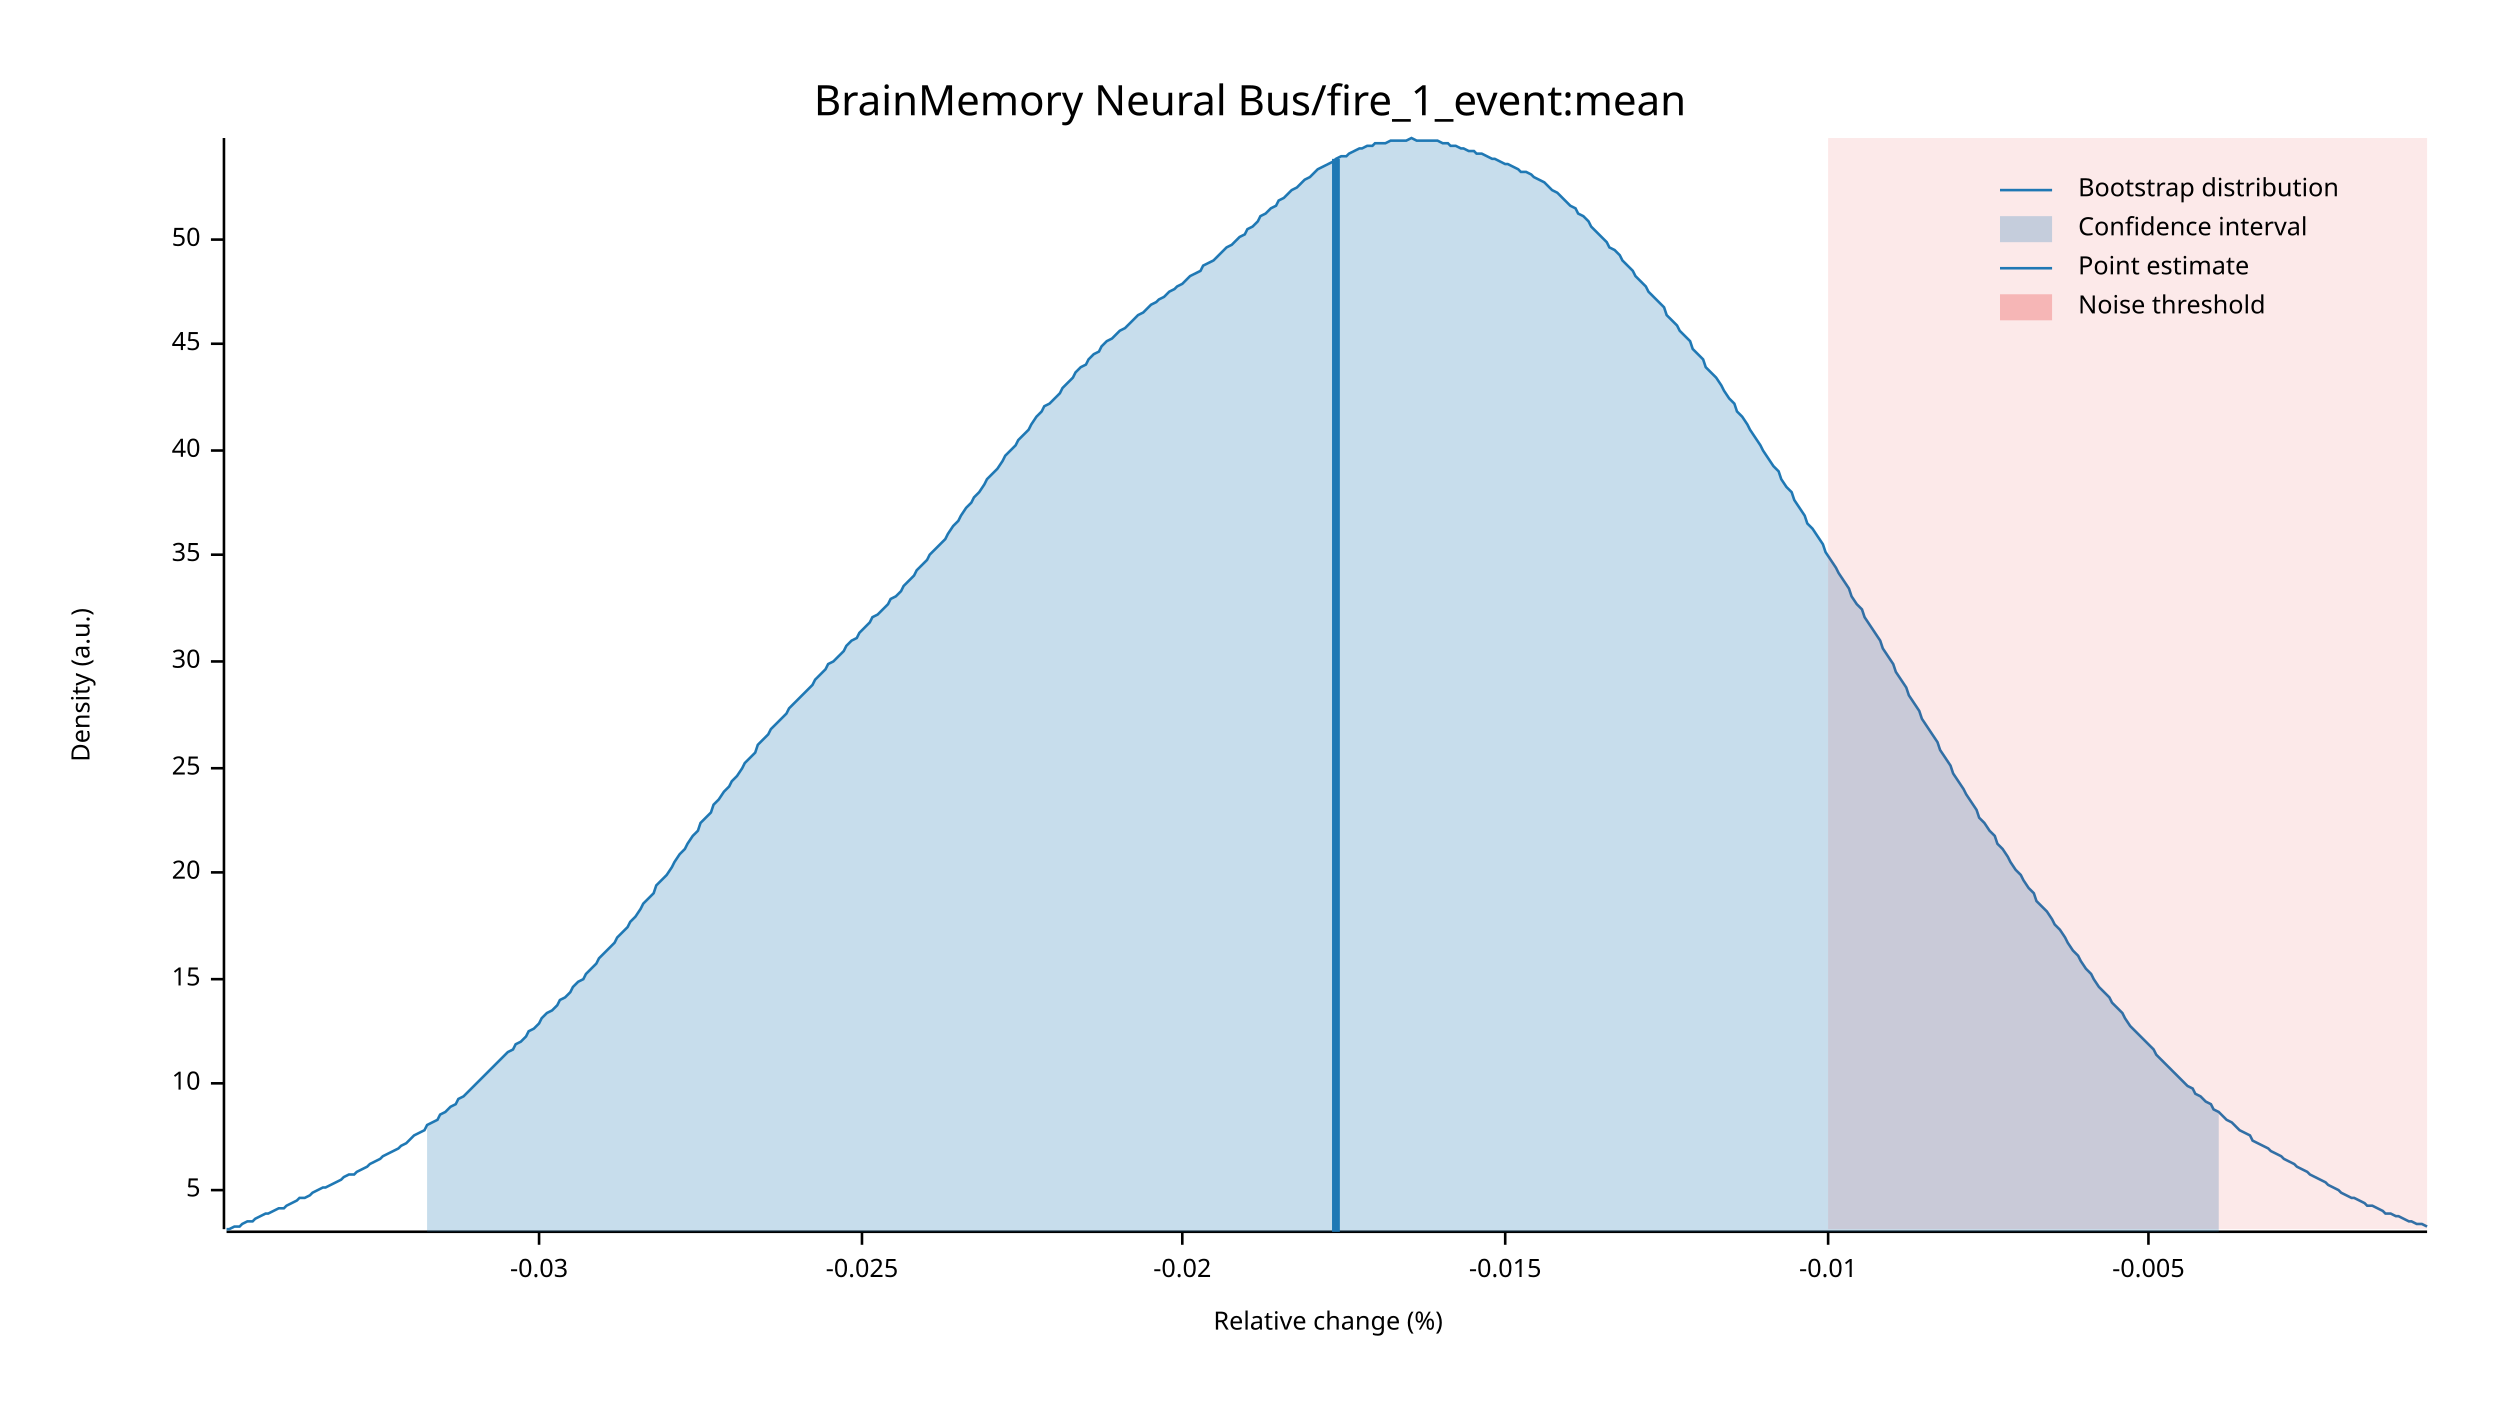
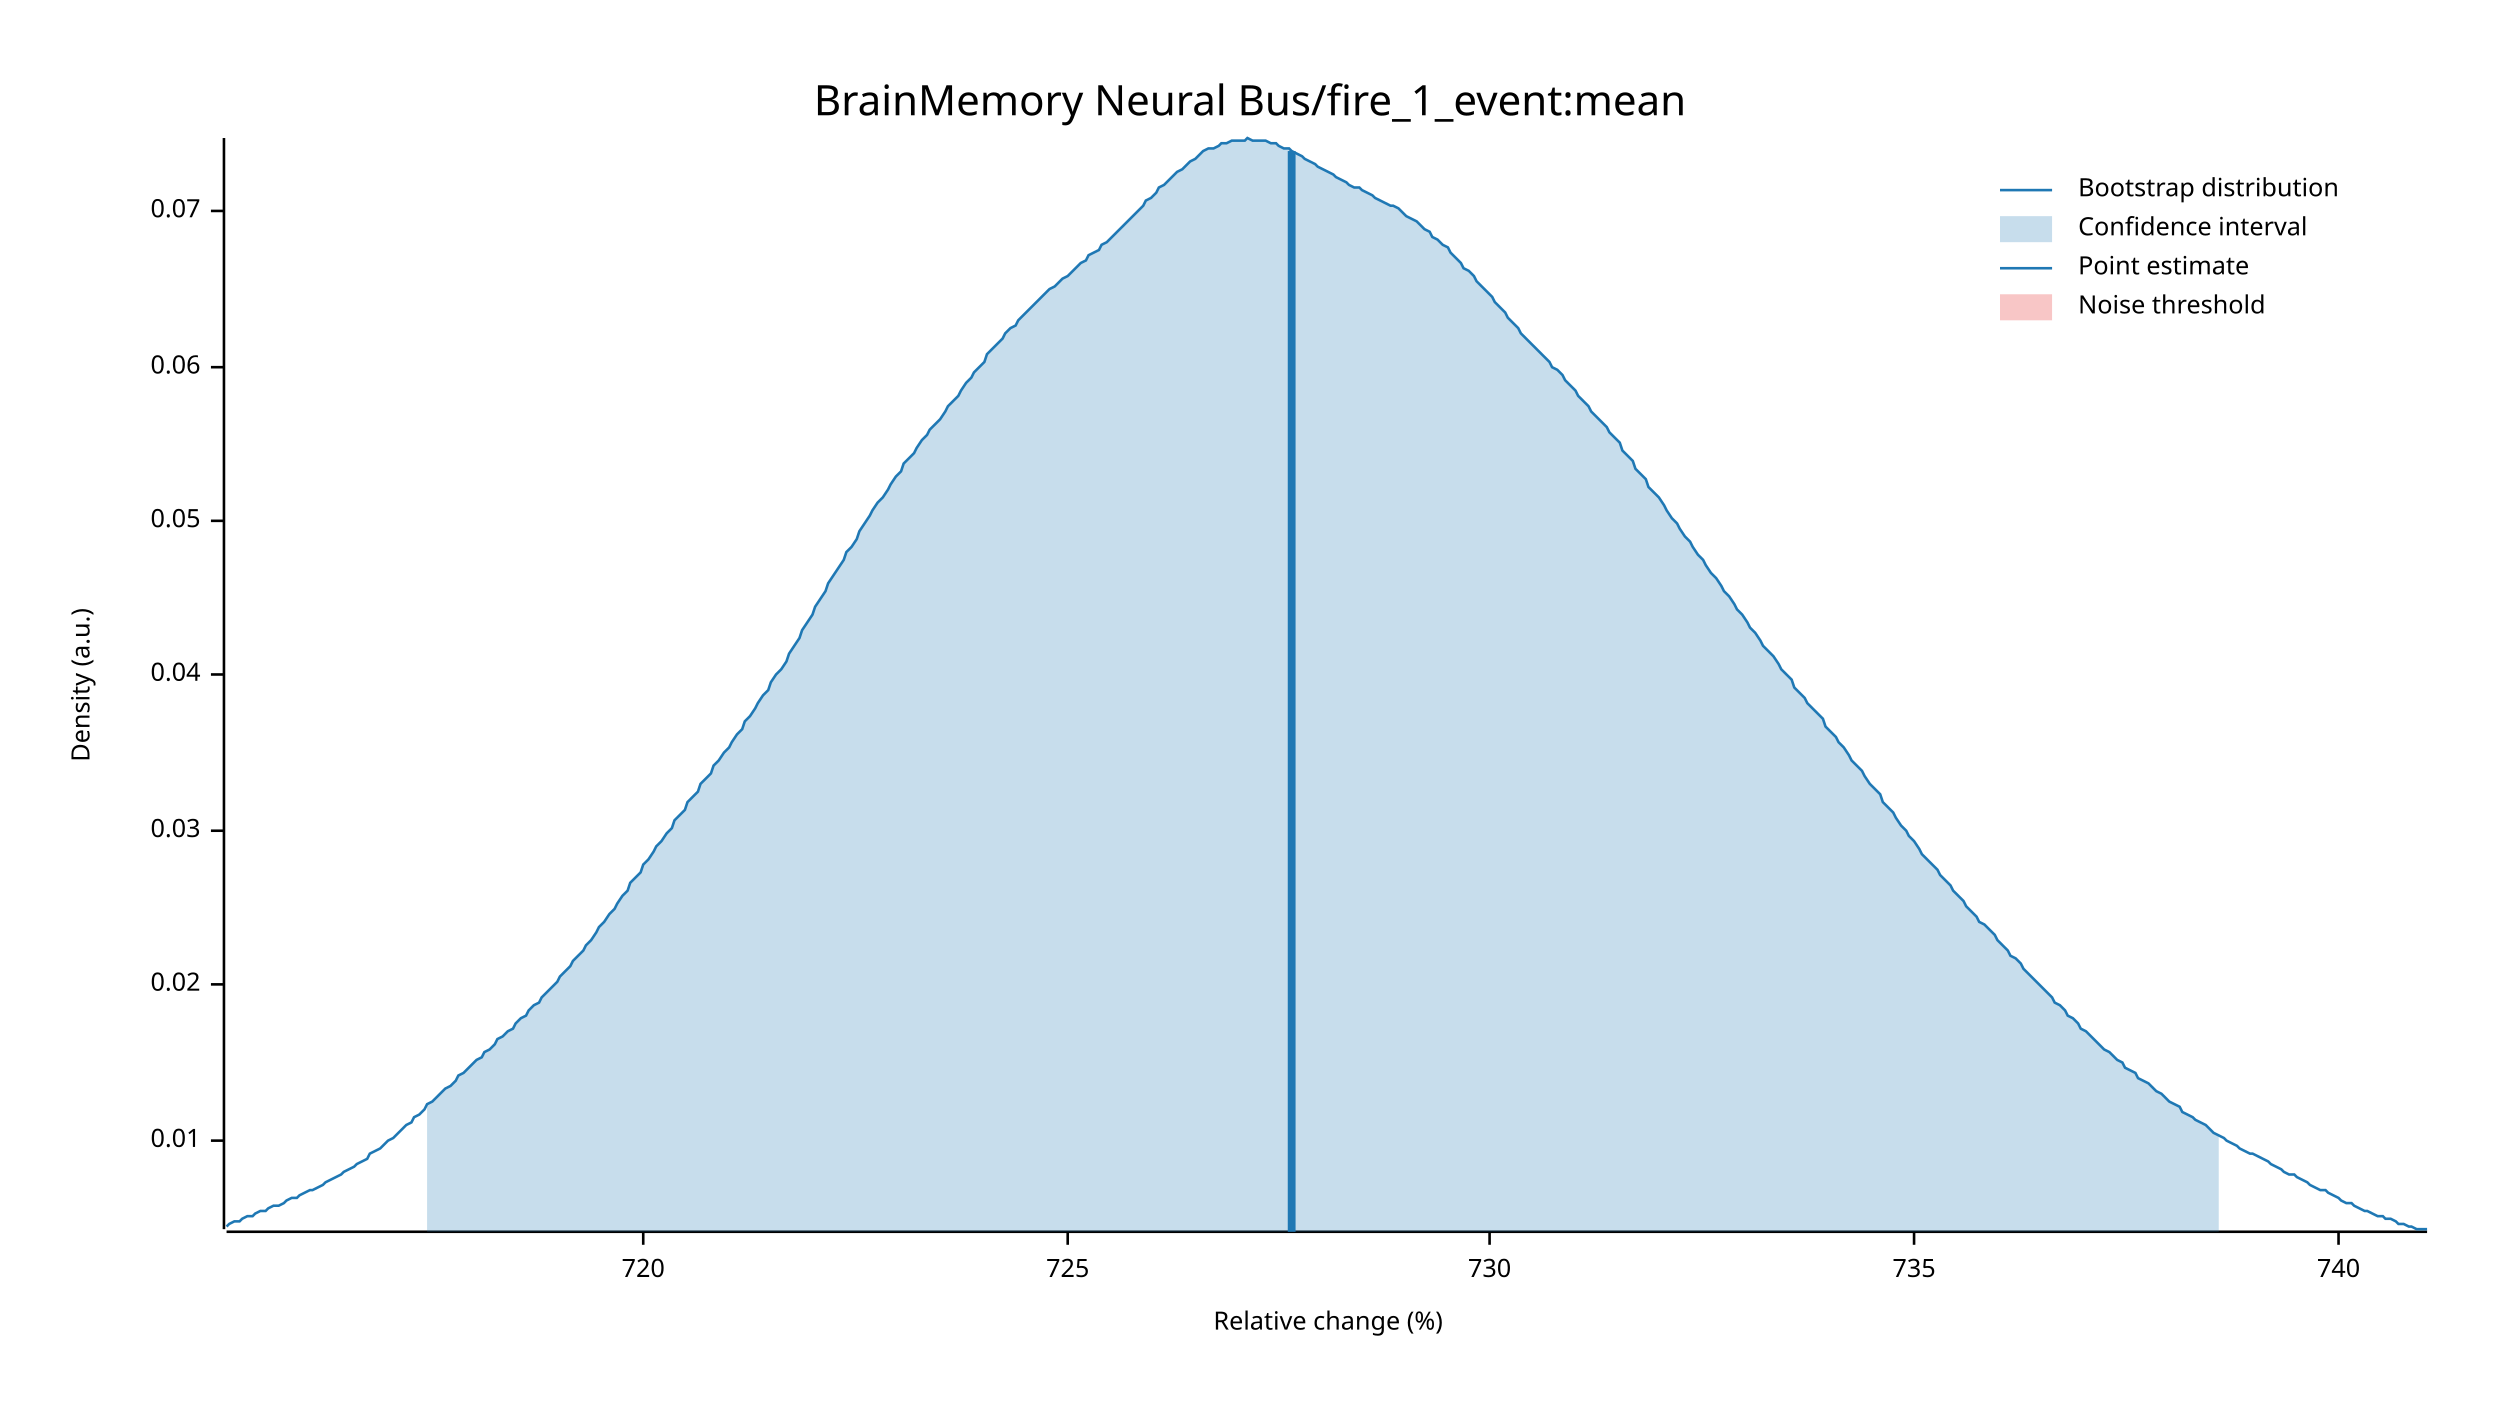
<svg xmlns="http://www.w3.org/2000/svg" width="960" height="540" viewBox="0 0 960 540">
  <text x="480" y="32" dy="0.76em" text-anchor="middle" font-family="sans-serif" font-size="16.129" opacity="1" fill="#000000">
BrainMemory Neural Bus/fire_1_event:mean
</text>
  <text x="27" y="263" dy="0.76em" text-anchor="middle" font-family="sans-serif" font-size="9.677" opacity="1" fill="#000000" transform="rotate(270, 27, 263)">
Density (a.u.)
</text>
  <text x="510" y="513" dy="-0.5ex" text-anchor="middle" font-family="sans-serif" font-size="9.677" opacity="1" fill="#000000">
Relative change (%)
</text>
  <polyline fill="none" opacity="1" stroke="#000000" stroke-width="1" points="86,53 86,472 " />
-   <text x="77" y="457" dy="0.5ex" text-anchor="end" font-family="sans-serif" font-size="9.677" opacity="1" fill="#000000">
- 5
+   <text x="77" y="438" dy="0.5ex" text-anchor="end" font-family="sans-serif" font-size="9.677" opacity="1" fill="#000000">
+ 0.01
</text>
-   <polyline fill="none" opacity="1" stroke="#000000" stroke-width="1" points="81,457 86,457 " />
-   <text x="77" y="416" dy="0.5ex" text-anchor="end" font-family="sans-serif" font-size="9.677" opacity="1" fill="#000000">
- 10
+   <polyline fill="none" opacity="1" stroke="#000000" stroke-width="1" points="81,438 86,438 " />
+   <text x="77" y="378" dy="0.5ex" text-anchor="end" font-family="sans-serif" font-size="9.677" opacity="1" fill="#000000">
+ 0.02
</text>
-   <polyline fill="none" opacity="1" stroke="#000000" stroke-width="1" points="81,416 86,416 " />
-   <text x="77" y="376" dy="0.5ex" text-anchor="end" font-family="sans-serif" font-size="9.677" opacity="1" fill="#000000">
- 15
+   <polyline fill="none" opacity="1" stroke="#000000" stroke-width="1" points="81,378 86,378 " />
+   <text x="77" y="319" dy="0.5ex" text-anchor="end" font-family="sans-serif" font-size="9.677" opacity="1" fill="#000000">
+ 0.03
</text>
-   <polyline fill="none" opacity="1" stroke="#000000" stroke-width="1" points="81,376 86,376 " />
-   <text x="77" y="335" dy="0.5ex" text-anchor="end" font-family="sans-serif" font-size="9.677" opacity="1" fill="#000000">
- 20
+   <polyline fill="none" opacity="1" stroke="#000000" stroke-width="1" points="81,319 86,319 " />
+   <text x="77" y="259" dy="0.5ex" text-anchor="end" font-family="sans-serif" font-size="9.677" opacity="1" fill="#000000">
+ 0.04
</text>
-   <polyline fill="none" opacity="1" stroke="#000000" stroke-width="1" points="81,335 86,335 " />
-   <text x="77" y="295" dy="0.5ex" text-anchor="end" font-family="sans-serif" font-size="9.677" opacity="1" fill="#000000">
- 25
+   <polyline fill="none" opacity="1" stroke="#000000" stroke-width="1" points="81,259 86,259 " />
+   <text x="77" y="200" dy="0.5ex" text-anchor="end" font-family="sans-serif" font-size="9.677" opacity="1" fill="#000000">
+ 0.05
</text>
-   <polyline fill="none" opacity="1" stroke="#000000" stroke-width="1" points="81,295 86,295 " />
-   <text x="77" y="254" dy="0.5ex" text-anchor="end" font-family="sans-serif" font-size="9.677" opacity="1" fill="#000000">
- 30
+   <polyline fill="none" opacity="1" stroke="#000000" stroke-width="1" points="81,200 86,200 " />
+   <text x="77" y="141" dy="0.5ex" text-anchor="end" font-family="sans-serif" font-size="9.677" opacity="1" fill="#000000">
+ 0.06
</text>
-   <polyline fill="none" opacity="1" stroke="#000000" stroke-width="1" points="81,254 86,254 " />
-   <text x="77" y="213" dy="0.5ex" text-anchor="end" font-family="sans-serif" font-size="9.677" opacity="1" fill="#000000">
- 35
+   <polyline fill="none" opacity="1" stroke="#000000" stroke-width="1" points="81,141 86,141 " />
+   <text x="77" y="81" dy="0.5ex" text-anchor="end" font-family="sans-serif" font-size="9.677" opacity="1" fill="#000000">
+ 0.07
</text>
-   <polyline fill="none" opacity="1" stroke="#000000" stroke-width="1" points="81,213 86,213 " />
-   <text x="77" y="173" dy="0.5ex" text-anchor="end" font-family="sans-serif" font-size="9.677" opacity="1" fill="#000000">
- 40
+   <polyline fill="none" opacity="1" stroke="#000000" stroke-width="1" points="81,81 86,81 " />
+   <polyline fill="none" opacity="1" stroke="#000000" stroke-width="1" points="87,473 932,473 " />
+   <text x="247" y="483" dy="0.76em" text-anchor="middle" font-family="sans-serif" font-size="9.677" opacity="1" fill="#000000">
+ 720
</text>
-   <polyline fill="none" opacity="1" stroke="#000000" stroke-width="1" points="81,173 86,173 " />
-   <text x="77" y="132" dy="0.5ex" text-anchor="end" font-family="sans-serif" font-size="9.677" opacity="1" fill="#000000">
- 45
+   <polyline fill="none" opacity="1" stroke="#000000" stroke-width="1" points="247,473 247,478 " />
+   <text x="410" y="483" dy="0.76em" text-anchor="middle" font-family="sans-serif" font-size="9.677" opacity="1" fill="#000000">
+ 725
</text>
-   <polyline fill="none" opacity="1" stroke="#000000" stroke-width="1" points="81,132 86,132 " />
-   <text x="77" y="92" dy="0.5ex" text-anchor="end" font-family="sans-serif" font-size="9.677" opacity="1" fill="#000000">
- 50
+   <polyline fill="none" opacity="1" stroke="#000000" stroke-width="1" points="410,473 410,478 " />
+   <text x="572" y="483" dy="0.76em" text-anchor="middle" font-family="sans-serif" font-size="9.677" opacity="1" fill="#000000">
+ 730
</text>
-   <polyline fill="none" opacity="1" stroke="#000000" stroke-width="1" points="81,92 86,92 " />
-   <polyline fill="none" opacity="1" stroke="#000000" stroke-width="1" points="87,473 932,473 " />
-   <text x="207" y="483" dy="0.76em" text-anchor="middle" font-family="sans-serif" font-size="9.677" opacity="1" fill="#000000">
- -0.03
+   <polyline fill="none" opacity="1" stroke="#000000" stroke-width="1" points="572,473 572,478 " />
+   <text x="735" y="483" dy="0.76em" text-anchor="middle" font-family="sans-serif" font-size="9.677" opacity="1" fill="#000000">
+ 735
</text>
-   <polyline fill="none" opacity="1" stroke="#000000" stroke-width="1" points="207,473 207,478 " />
-   <text x="331" y="483" dy="0.76em" text-anchor="middle" font-family="sans-serif" font-size="9.677" opacity="1" fill="#000000">
- -0.025
+   <polyline fill="none" opacity="1" stroke="#000000" stroke-width="1" points="735,473 735,478 " />
+   <text x="898" y="483" dy="0.76em" text-anchor="middle" font-family="sans-serif" font-size="9.677" opacity="1" fill="#000000">
+ 740
</text>
-   <polyline fill="none" opacity="1" stroke="#000000" stroke-width="1" points="331,473 331,478 " />
-   <text x="454" y="483" dy="0.76em" text-anchor="middle" font-family="sans-serif" font-size="9.677" opacity="1" fill="#000000">
- -0.02
- </text>
-   <polyline fill="none" opacity="1" stroke="#000000" stroke-width="1" points="454,473 454,478 " />
-   <text x="578" y="483" dy="0.76em" text-anchor="middle" font-family="sans-serif" font-size="9.677" opacity="1" fill="#000000">
- -0.015
- </text>
-   <polyline fill="none" opacity="1" stroke="#000000" stroke-width="1" points="578,473 578,478 " />
-   <text x="702" y="483" dy="0.76em" text-anchor="middle" font-family="sans-serif" font-size="9.677" opacity="1" fill="#000000">
- -0.01
- </text>
-   <polyline fill="none" opacity="1" stroke="#000000" stroke-width="1" points="702,473 702,478 " />
-   <text x="825" y="483" dy="0.76em" text-anchor="middle" font-family="sans-serif" font-size="9.677" opacity="1" fill="#000000">
- -0.005
- </text>
-   <polyline fill="none" opacity="1" stroke="#000000" stroke-width="1" points="825,473 825,478 " />
-   <polyline fill="none" opacity="1" stroke="#1F78B4" stroke-width="1" points="87,472 88,472 90,471 92,471 93,470 95,469 97,469 98,468 100,467 102,466 103,466 105,465 107,464 109,464 110,463 112,462 114,461 115,460 117,460 119,459 120,458 122,457 124,456 125,456 127,455 129,454 131,453 132,452 134,451 136,451 137,450 139,449 141,448 142,447 144,446 146,445 147,444 149,443 151,442 153,441 154,440 156,439 158,437 159,436 161,435 163,434 164,432 166,431 168,430 169,428 171,427 173,425 175,424 176,422 178,421 180,419 181,418 183,416 185,414 186,413 188,411 190,409 191,408 193,406 195,404 197,403 198,401 200,400 202,398 203,396 205,395 207,393 208,391 210,389 212,388 214,386 215,384 217,383 219,381 220,379 222,377 224,376 225,374 227,372 229,370 230,368 232,366 234,364 236,362 237,360 239,358 241,356 242,354 244,352 246,349 247,347 249,345 251,343 252,340 254,338 256,336 258,333 259,331 261,328 263,326 264,324 266,321 268,319 269,316 271,314 273,312 274,309 276,307 278,304 280,302 281,300 283,298 285,295 286,293 288,291 290,289 291,286 293,284 295,282 296,280 298,278 300,276 302,274 303,272 305,270 307,268 308,267 310,265 312,263 313,261 315,259 317,257 318,255 320,254 322,252 324,250 325,248 327,246 329,245 330,243 332,241 334,239 335,237 337,236 339,234 341,232 342,230 344,229 346,227 347,225 349,223 351,221 352,219 354,217 356,215 357,213 359,211 361,209 363,207 364,205 366,202 368,200 369,198 371,195 373,193 374,191 376,189 378,186 379,184 381,182 383,180 385,177 386,175 388,173 390,171 391,169 393,167 395,165 396,163 398,160 400,158 401,156 403,155 405,153 407,151 408,149 410,147 412,145 413,143 415,141 417,140 418,138 420,136 422,135 423,133 425,131 427,130 429,128 430,127 432,126 434,124 435,123 437,121 439,120 440,119 442,117 444,116 445,115 447,114 449,112 451,111 452,110 454,109 456,107 457,106 459,105 461,104 462,102 464,101 466,100 468,98 469,97 471,95 473,94 474,93 476,91 478,90 479,88 481,87 483,85 484,83 486,82 488,80 490,79 491,77 493,76 495,74 496,73 498,72 500,70 501,69 503,68 505,66 506,65 508,64 510,63 512,62 513,61 515,60 517,60 518,59 520,58 522,57 523,57 525,56 527,56 528,55 530,55 532,55 534,54 535,54 537,54 539,54 540,54 542,53 544,54 545,54 547,54 549,54 550,54 552,54 554,55 556,55 557,56 559,56 561,57 562,57 564,58 566,58 567,59 569,59 571,60 573,61 574,61 576,62 578,63 579,63 581,64 583,65 584,66 586,66 588,67 589,68 591,69 593,70 595,72 596,73 598,74 600,76 601,77 603,79 605,80 606,82 608,83 610,85 611,87 613,89 615,91 617,93 618,95 620,96 622,98 623,100 625,102 627,104 628,106 630,108 632,110 633,112 635,114 637,116 639,118 640,121 642,123 644,125 645,127 647,129 649,131 650,134 652,136 654,138 655,141 657,143 659,145 661,148 662,150 664,153 666,155 667,158 669,160 671,163 672,165 674,168 676,171 677,173 679,176 681,179 683,181 684,184 686,187 688,189 689,192 691,195 693,198 694,201 696,203 698,206 700,209 701,212 703,215 705,218 706,220 708,223 710,226 711,229 713,232 715,234 716,237 718,240 720,243 722,246 723,249 725,252 727,255 728,258 730,261 732,264 733,267 735,270 737,273 738,276 740,279 742,282 744,285 745,288 747,291 749,294 750,297 752,300 754,303 755,305 757,308 759,311 760,314 762,316 764,319 766,321 767,324 769,326 771,329 772,331 774,334 776,336 777,338 779,341 781,343 782,346 784,348 786,350 788,353 789,355 791,357 793,360 794,362 796,365 798,367 799,369 801,372 803,374 804,376 806,379 808,381 810,383 811,385 813,387 815,389 816,391 818,394 820,396 821,397 823,399 825,401 827,403 828,405 830,407 832,409 833,410 835,412 837,414 838,415 840,417 842,418 843,420 845,421 847,423 849,424 850,426 852,427 854,429 855,430 857,431 859,433 860,434 862,435 864,436 865,438 867,439 869,440 871,441 872,442 874,443 876,444 877,445 879,446 881,447 882,448 884,449 886,450 887,451 889,452 891,453 893,454 894,455 896,456 898,457 899,458 901,459 903,460 904,460 906,461 908,462 909,463 911,463 913,464 915,465 916,466 918,466 920,467 921,467 923,468 925,469 926,469 928,470 930,470 932,471 " />
-   <polygon opacity="0.25" fill="#1F78B4" points="164,432 166,431 168,430 169,428 171,427 173,425 175,424 176,422 178,421 180,419 181,418 183,416 185,414 186,413 188,411 190,409 191,408 193,406 195,404 197,403 198,401 200,400 202,398 203,396 205,395 207,393 208,391 210,389 212,388 214,386 215,384 217,383 219,381 220,379 222,377 224,376 225,374 227,372 229,370 230,368 232,366 234,364 236,362 237,360 239,358 241,356 242,354 244,352 246,349 247,347 249,345 251,343 252,340 254,338 256,336 258,333 259,331 261,328 263,326 264,324 266,321 268,319 269,316 271,314 273,312 274,309 276,307 278,304 280,302 281,300 283,298 285,295 286,293 288,291 290,289 291,286 293,284 295,282 296,280 298,278 300,276 302,274 303,272 305,270 307,268 308,267 310,265 312,263 313,261 315,259 317,257 318,255 320,254 322,252 324,250 325,248 327,246 329,245 330,243 332,241 334,239 335,237 337,236 339,234 341,232 342,230 344,229 346,227 347,225 349,223 351,221 352,219 354,217 356,215 357,213 359,211 361,209 363,207 364,205 366,202 368,200 369,198 371,195 373,193 374,191 376,189 378,186 379,184 381,182 383,180 385,177 386,175 388,173 390,171 391,169 393,167 395,165 396,163 398,160 400,158 401,156 403,155 405,153 407,151 408,149 410,147 412,145 413,143 415,141 417,140 418,138 420,136 422,135 423,133 425,131 427,130 429,128 430,127 432,126 434,124 435,123 437,121 439,120 440,119 442,117 444,116 445,115 447,114 449,112 451,111 452,110 454,109 456,107 457,106 459,105 461,104 462,102 464,101 466,100 468,98 469,97 471,95 473,94 474,93 476,91 478,90 479,88 481,87 483,85 484,83 486,82 488,80 490,79 491,77 493,76 495,74 496,73 498,72 500,70 501,69 503,68 505,66 506,65 508,64 510,63 512,62 513,61 515,60 517,60 518,59 520,58 522,57 523,57 525,56 527,56 528,55 530,55 532,55 534,54 535,54 537,54 539,54 540,54 542,53 544,54 545,54 547,54 549,54 550,54 552,54 554,55 556,55 557,56 559,56 561,57 562,57 564,58 566,58 567,59 569,59 571,60 573,61 574,61 576,62 578,63 579,63 581,64 583,65 584,66 586,66 588,67 589,68 591,69 593,70 595,72 596,73 598,74 600,76 601,77 603,79 605,80 606,82 608,83 610,85 611,87 613,89 615,91 617,93 618,95 620,96 622,98 623,100 625,102 627,104 628,106 630,108 632,110 633,112 635,114 637,116 639,118 640,121 642,123 644,125 645,127 647,129 649,131 650,134 652,136 654,138 655,141 657,143 659,145 661,148 662,150 664,153 666,155 667,158 669,160 671,163 672,165 674,168 676,171 677,173 679,176 681,179 683,181 684,184 686,187 688,189 689,192 691,195 693,198 694,201 696,203 698,206 700,209 701,212 703,215 705,218 706,220 708,223 710,226 711,229 713,232 715,234 716,237 718,240 720,243 722,246 723,249 725,252 727,255 728,258 730,261 732,264 733,267 735,270 737,273 738,276 740,279 742,282 744,285 745,288 747,291 749,294 750,297 752,300 754,303 755,305 757,308 759,311 760,314 762,316 764,319 766,321 767,324 769,326 771,329 772,331 774,334 776,336 777,338 779,341 781,343 782,346 784,348 786,350 788,353 789,355 791,357 793,360 794,362 796,365 798,367 799,369 801,372 803,374 804,376 806,379 808,381 810,383 811,385 813,387 815,389 816,391 818,394 820,396 821,397 823,399 825,401 827,403 828,405 830,407 832,409 833,410 835,412 837,414 838,415 840,417 842,418 843,420 845,421 847,423 849,424 850,426 852,427 852,473 164,473 " />
-   <polyline fill="none" opacity="1" stroke="#1F78B4" stroke-width="3" points="513,473 513,61 " />
-   <rect x="702" y="53" width="230" height="419" opacity="0.1" fill="#E31A1C" stroke="none" />
+   <polyline fill="none" opacity="1" stroke="#000000" stroke-width="1" points="898,473 898,478 " />
+   <polyline fill="none" opacity="1" stroke="#1F78B4" stroke-width="1" points="87,471 88,470 90,469 92,469 93,468 95,467 97,467 98,466 100,465 102,465 103,464 105,463 107,463 109,462 110,461 112,460 114,460 115,459 117,458 119,457 120,457 122,456 124,455 125,454 127,453 129,452 131,451 132,450 134,449 136,448 137,447 139,446 141,445 142,443 144,442 146,441 147,440 149,438 151,437 153,435 154,434 156,432 158,431 159,429 161,428 163,426 164,424 166,423 168,421 169,420 171,418 173,417 175,415 176,413 178,412 180,410 181,409 183,407 185,406 186,404 188,403 190,401 191,399 193,398 195,396 197,395 198,393 200,391 202,390 203,388 205,386 207,385 208,383 210,381 212,379 214,377 215,375 217,373 219,371 220,369 222,367 224,365 225,363 227,361 229,358 230,356 232,354 234,351 236,349 237,347 239,344 241,342 242,339 244,337 246,335 247,332 249,330 251,327 252,325 254,323 256,320 258,318 259,315 261,313 263,311 264,308 266,306 268,304 269,301 271,299 273,297 274,294 276,292 278,289 280,287 281,285 283,282 285,280 286,277 288,275 290,272 291,270 293,267 295,265 296,262 298,259 300,257 302,254 303,251 305,248 307,245 308,242 310,239 312,236 313,233 315,230 317,227 318,224 320,221 322,218 324,215 325,212 327,210 329,207 330,204 332,201 334,198 335,196 337,193 339,191 341,188 342,186 344,183 346,181 347,178 349,176 351,174 352,172 354,169 356,167 357,165 359,163 361,161 363,158 364,156 366,154 368,152 369,150 371,147 373,145 374,143 376,141 378,139 379,136 381,134 383,132 385,130 386,128 388,126 390,125 391,123 393,121 395,119 396,118 398,116 400,114 401,113 403,111 405,110 407,108 408,107 410,106 412,104 413,103 415,101 417,100 418,98 420,97 422,96 423,94 425,93 427,91 429,89 430,88 432,86 434,84 435,83 437,81 439,79 440,77 442,76 444,74 445,72 447,71 449,69 451,67 452,66 454,65 456,63 457,62 459,61 461,59 462,58 464,57 466,57 468,56 469,55 471,55 473,54 474,54 476,54 478,54 479,53 481,54 483,54 484,54 486,54 488,55 490,55 491,56 493,57 495,57 496,58 498,59 500,60 501,61 503,62 505,63 506,64 508,65 510,66 512,67 513,68 515,69 517,70 518,71 520,72 522,72 523,73 525,74 527,75 528,76 530,77 532,78 534,79 535,79 537,80 539,82 540,83 542,84 544,85 545,86 547,88 549,89 550,91 552,92 554,94 556,95 557,97 559,99 561,101 562,103 564,104 566,106 567,108 569,110 571,112 573,114 574,116 576,118 578,120 579,122 581,124 583,126 584,128 586,130 588,132 589,133 591,135 593,137 595,139 596,141 598,142 600,144 601,146 603,148 605,150 606,152 608,154 610,156 611,158 613,160 615,162 617,164 618,166 620,168 622,170 623,173 625,175 627,177 628,180 630,182 632,184 633,187 635,189 637,191 639,194 640,196 642,199 644,201 645,203 647,206 649,208 650,210 652,213 654,215 655,217 657,220 659,222 661,225 662,227 664,229 666,232 667,234 669,236 671,239 672,241 674,243 676,246 677,248 679,250 681,252 683,255 684,257 686,259 688,261 689,264 691,266 693,268 694,270 696,272 698,274 700,276 701,279 703,281 705,283 706,285 708,287 710,290 711,292 713,294 715,296 716,298 718,301 720,303 722,305 723,308 725,310 727,312 728,314 730,317 732,319 733,321 735,323 737,326 738,328 740,330 742,332 744,334 745,336 747,338 749,340 750,342 752,344 754,346 755,348 757,350 759,352 760,354 762,355 764,357 766,359 767,361 769,363 771,365 772,367 774,368 776,370 777,372 779,374 781,376 782,377 784,379 786,381 788,383 789,385 791,386 793,388 794,390 796,391 798,393 799,395 801,396 803,398 804,399 806,401 808,403 810,404 811,405 813,407 815,408 816,410 818,411 820,412 821,414 823,415 825,416 827,418 828,419 830,420 832,422 833,423 835,424 837,425 838,427 840,428 842,429 843,430 845,431 847,432 849,434 850,435 852,436 854,437 855,438 857,439 859,440 860,441 862,442 864,443 865,443 867,444 869,445 871,446 872,447 874,448 876,449 877,450 879,451 881,451 882,452 884,453 886,454 887,455 889,456 891,457 893,457 894,458 896,459 898,460 899,461 901,462 903,462 904,463 906,464 908,465 909,465 911,466 913,467 915,467 916,468 918,468 920,469 921,470 923,470 925,471 926,471 928,472 930,472 932,472 " />
+   <polygon opacity="0.25" fill="#1F78B4" points="164,424 166,423 168,421 169,420 171,418 173,417 175,415 176,413 178,412 180,410 181,409 183,407 185,406 186,404 188,403 190,401 191,399 193,398 195,396 197,395 198,393 200,391 202,390 203,388 205,386 207,385 208,383 210,381 212,379 214,377 215,375 217,373 219,371 220,369 222,367 224,365 225,363 227,361 229,358 230,356 232,354 234,351 236,349 237,347 239,344 241,342 242,339 244,337 246,335 247,332 249,330 251,327 252,325 254,323 256,320 258,318 259,315 261,313 263,311 264,308 266,306 268,304 269,301 271,299 273,297 274,294 276,292 278,289 280,287 281,285 283,282 285,280 286,277 288,275 290,272 291,270 293,267 295,265 296,262 298,259 300,257 302,254 303,251 305,248 307,245 308,242 310,239 312,236 313,233 315,230 317,227 318,224 320,221 322,218 324,215 325,212 327,210 329,207 330,204 332,201 334,198 335,196 337,193 339,191 341,188 342,186 344,183 346,181 347,178 349,176 351,174 352,172 354,169 356,167 357,165 359,163 361,161 363,158 364,156 366,154 368,152 369,150 371,147 373,145 374,143 376,141 378,139 379,136 381,134 383,132 385,130 386,128 388,126 390,125 391,123 393,121 395,119 396,118 398,116 400,114 401,113 403,111 405,110 407,108 408,107 410,106 412,104 413,103 415,101 417,100 418,98 420,97 422,96 423,94 425,93 427,91 429,89 430,88 432,86 434,84 435,83 437,81 439,79 440,77 442,76 444,74 445,72 447,71 449,69 451,67 452,66 454,65 456,63 457,62 459,61 461,59 462,58 464,57 466,57 468,56 469,55 471,55 473,54 474,54 476,54 478,54 479,53 481,54 483,54 484,54 486,54 488,55 490,55 491,56 493,57 495,57 496,58 498,59 500,60 501,61 503,62 505,63 506,64 508,65 510,66 512,67 513,68 515,69 517,70 518,71 520,72 522,72 523,73 525,74 527,75 528,76 530,77 532,78 534,79 535,79 537,80 539,82 540,83 542,84 544,85 545,86 547,88 549,89 550,91 552,92 554,94 556,95 557,97 559,99 561,101 562,103 564,104 566,106 567,108 569,110 571,112 573,114 574,116 576,118 578,120 579,122 581,124 583,126 584,128 586,130 588,132 589,133 591,135 593,137 595,139 596,141 598,142 600,144 601,146 603,148 605,150 606,152 608,154 610,156 611,158 613,160 615,162 617,164 618,166 620,168 622,170 623,173 625,175 627,177 628,180 630,182 632,184 633,187 635,189 637,191 639,194 640,196 642,199 644,201 645,203 647,206 649,208 650,210 652,213 654,215 655,217 657,220 659,222 661,225 662,227 664,229 666,232 667,234 669,236 671,239 672,241 674,243 676,246 677,248 679,250 681,252 683,255 684,257 686,259 688,261 689,264 691,266 693,268 694,270 696,272 698,274 700,276 701,279 703,281 705,283 706,285 708,287 710,290 711,292 713,294 715,296 716,298 718,301 720,303 722,305 723,308 725,310 727,312 728,314 730,317 732,319 733,321 735,323 737,326 738,328 740,330 742,332 744,334 745,336 747,338 749,340 750,342 752,344 754,346 755,348 757,350 759,352 760,354 762,355 764,357 766,359 767,361 769,363 771,365 772,367 774,368 776,370 777,372 779,374 781,376 782,377 784,379 786,381 788,383 789,385 791,386 793,388 794,390 796,391 798,393 799,395 801,396 803,398 804,399 806,401 808,403 810,404 811,405 813,407 815,408 816,410 818,411 820,412 821,414 823,415 825,416 827,418 828,419 830,420 832,422 833,423 835,424 837,425 838,427 840,428 842,429 843,430 845,431 847,432 849,434 850,435 852,436 852,473 164,473 " />
+   <polyline fill="none" opacity="1" stroke="#1F78B4" stroke-width="3" points="496,473 496,58 " />
+   <rect x="509" y="53" width="0" height="419" opacity="0.1" fill="#E31A1C" stroke="none" />
  <text x="798" y="68" dy="0.76em" text-anchor="start" font-family="sans-serif" font-size="9.677" opacity="1" fill="#000000">
Bootstrap distribution
</text>
  <text x="798" y="83" dy="0.76em" text-anchor="start" font-family="sans-serif" font-size="9.677" opacity="1" fill="#000000">
Confidence interval
</text>
  <text x="798" y="98" dy="0.76em" text-anchor="start" font-family="sans-serif" font-size="9.677" opacity="1" fill="#000000">
Point estimate
</text>
  <text x="798" y="113" dy="0.76em" text-anchor="start" font-family="sans-serif" font-size="9.677" opacity="1" fill="#000000">
Noise threshold
</text>
  <polyline fill="none" opacity="1" stroke="#1F78B4" stroke-width="1" points="768,73 788,73 " />
  <rect x="768" y="83" width="20" height="10" opacity="0.25" fill="#1F78B4" stroke="none" />
  <polyline fill="none" opacity="1" stroke="#1F78B4" stroke-width="1" points="768,103 788,103 " />
  <rect x="768" y="113" width="20" height="10" opacity="0.25" fill="#E31A1C" stroke="none" />
</svg>
